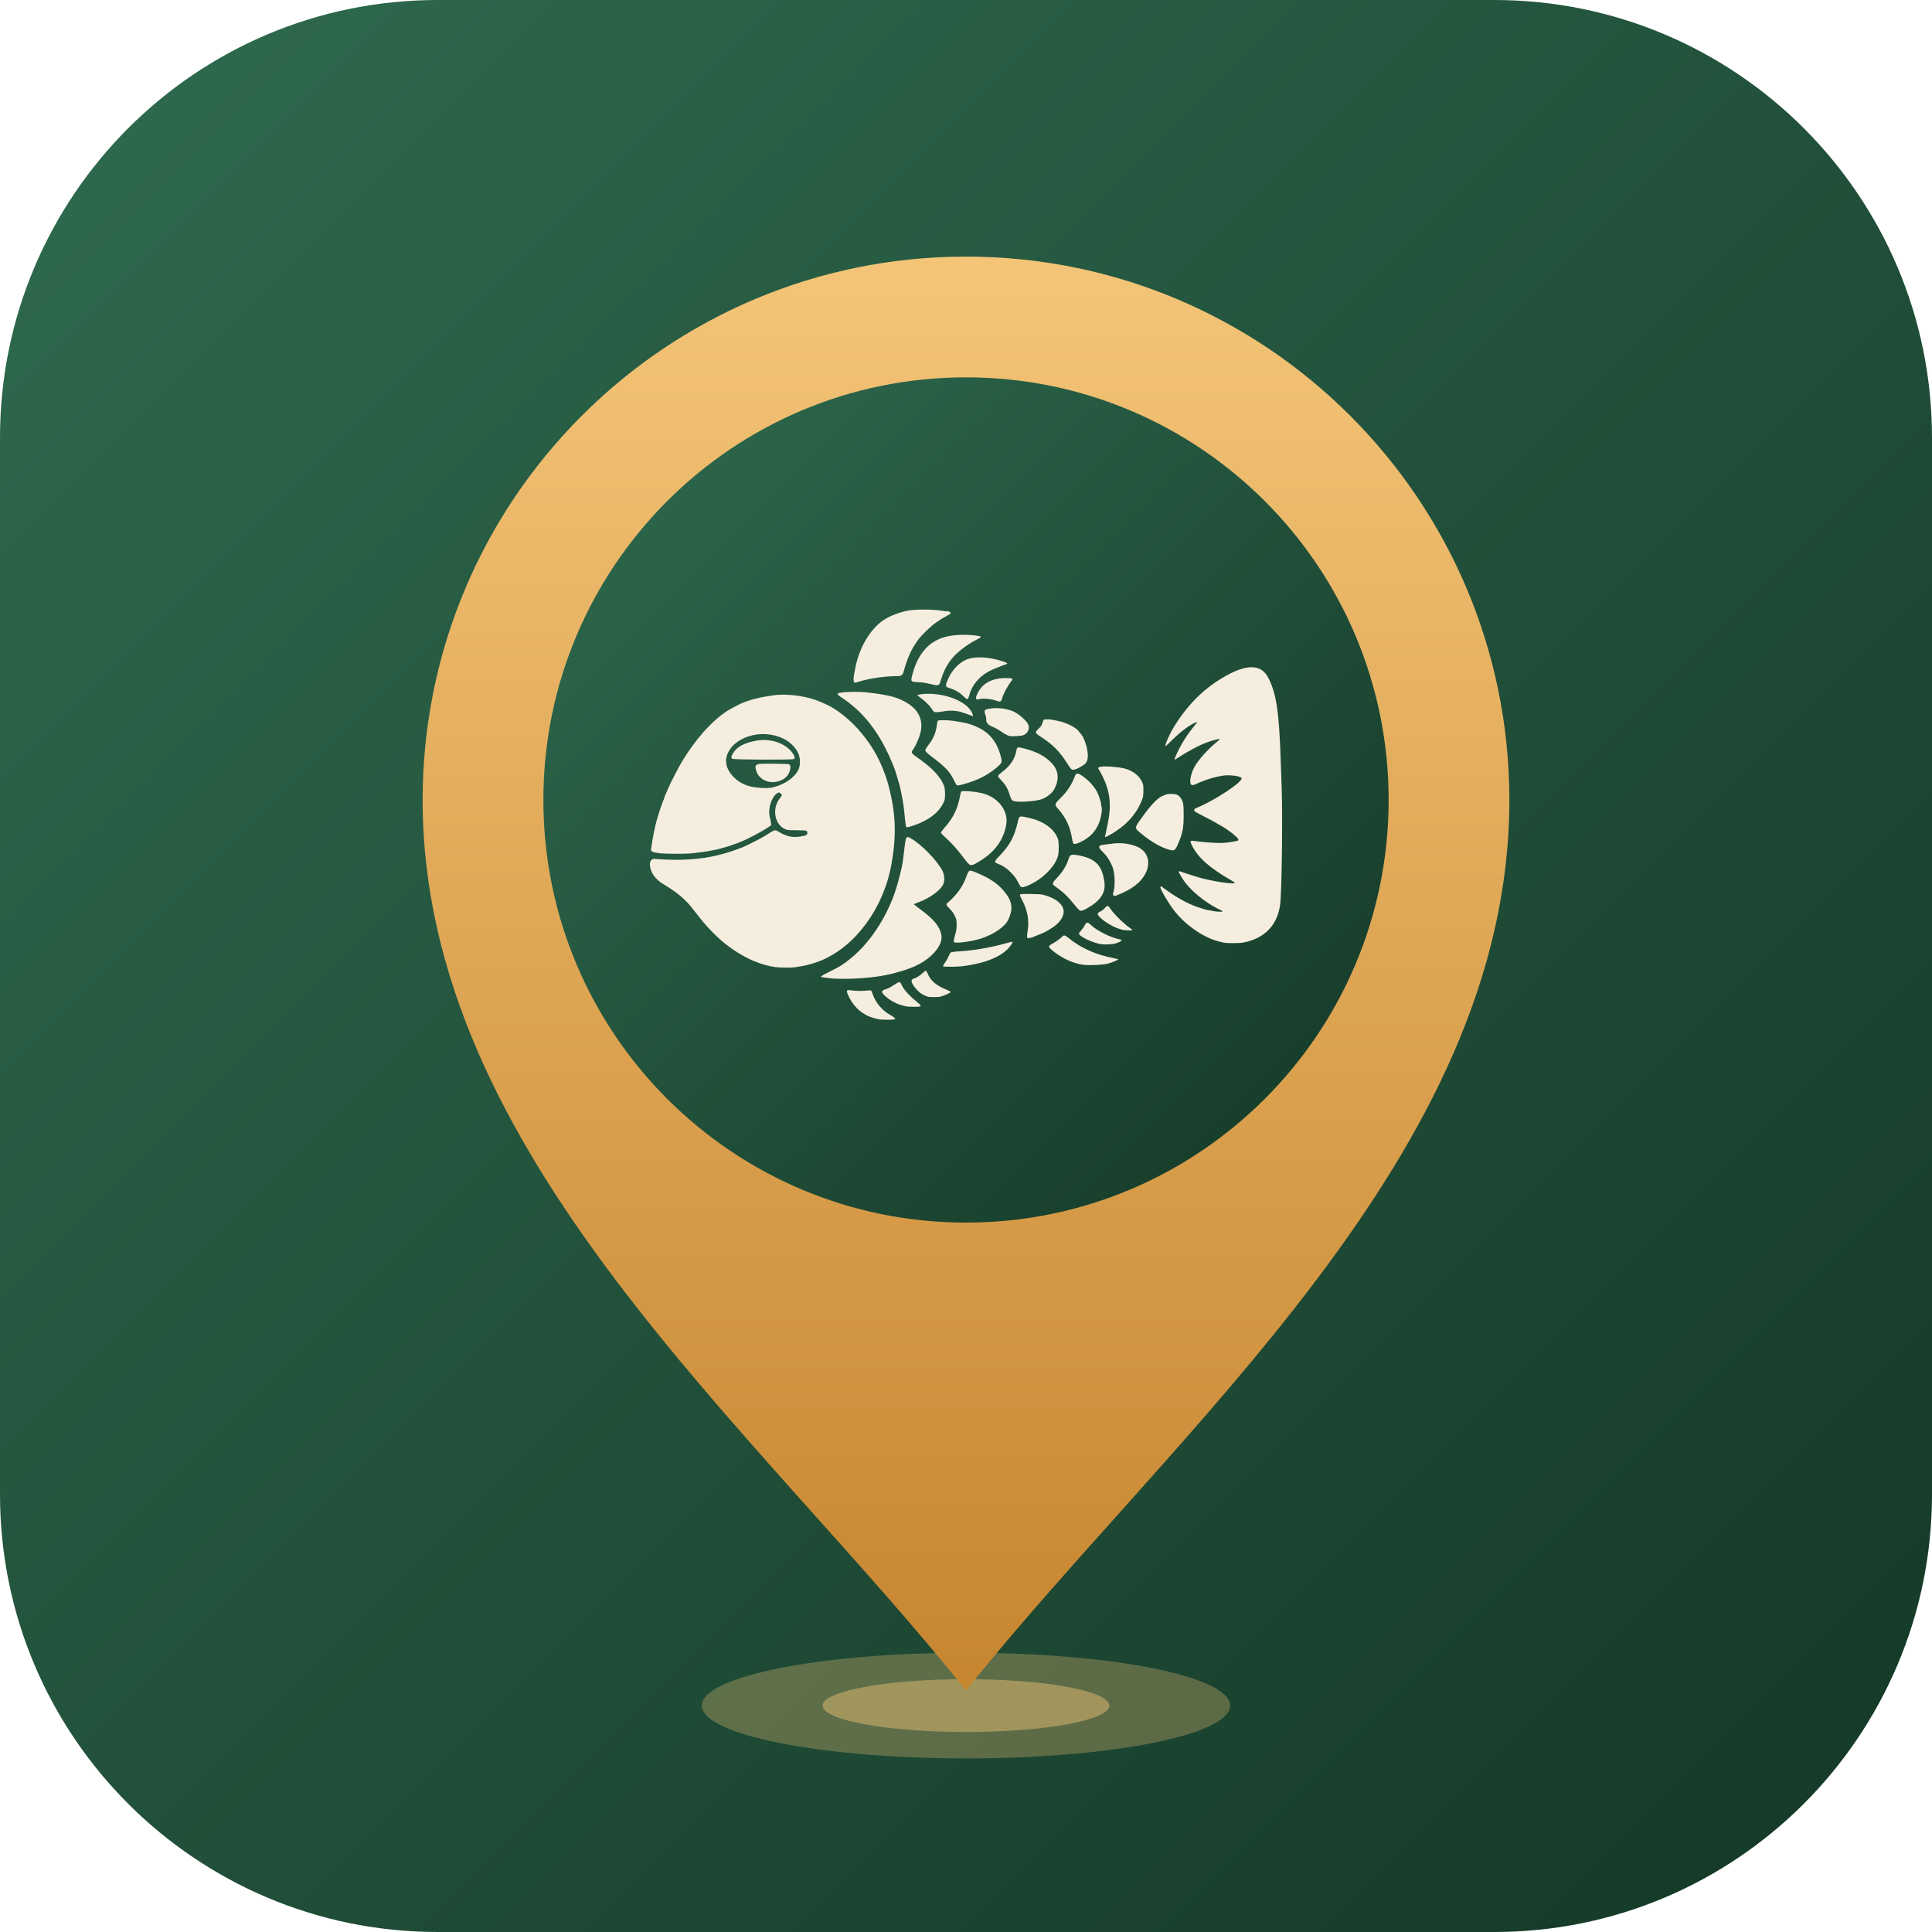
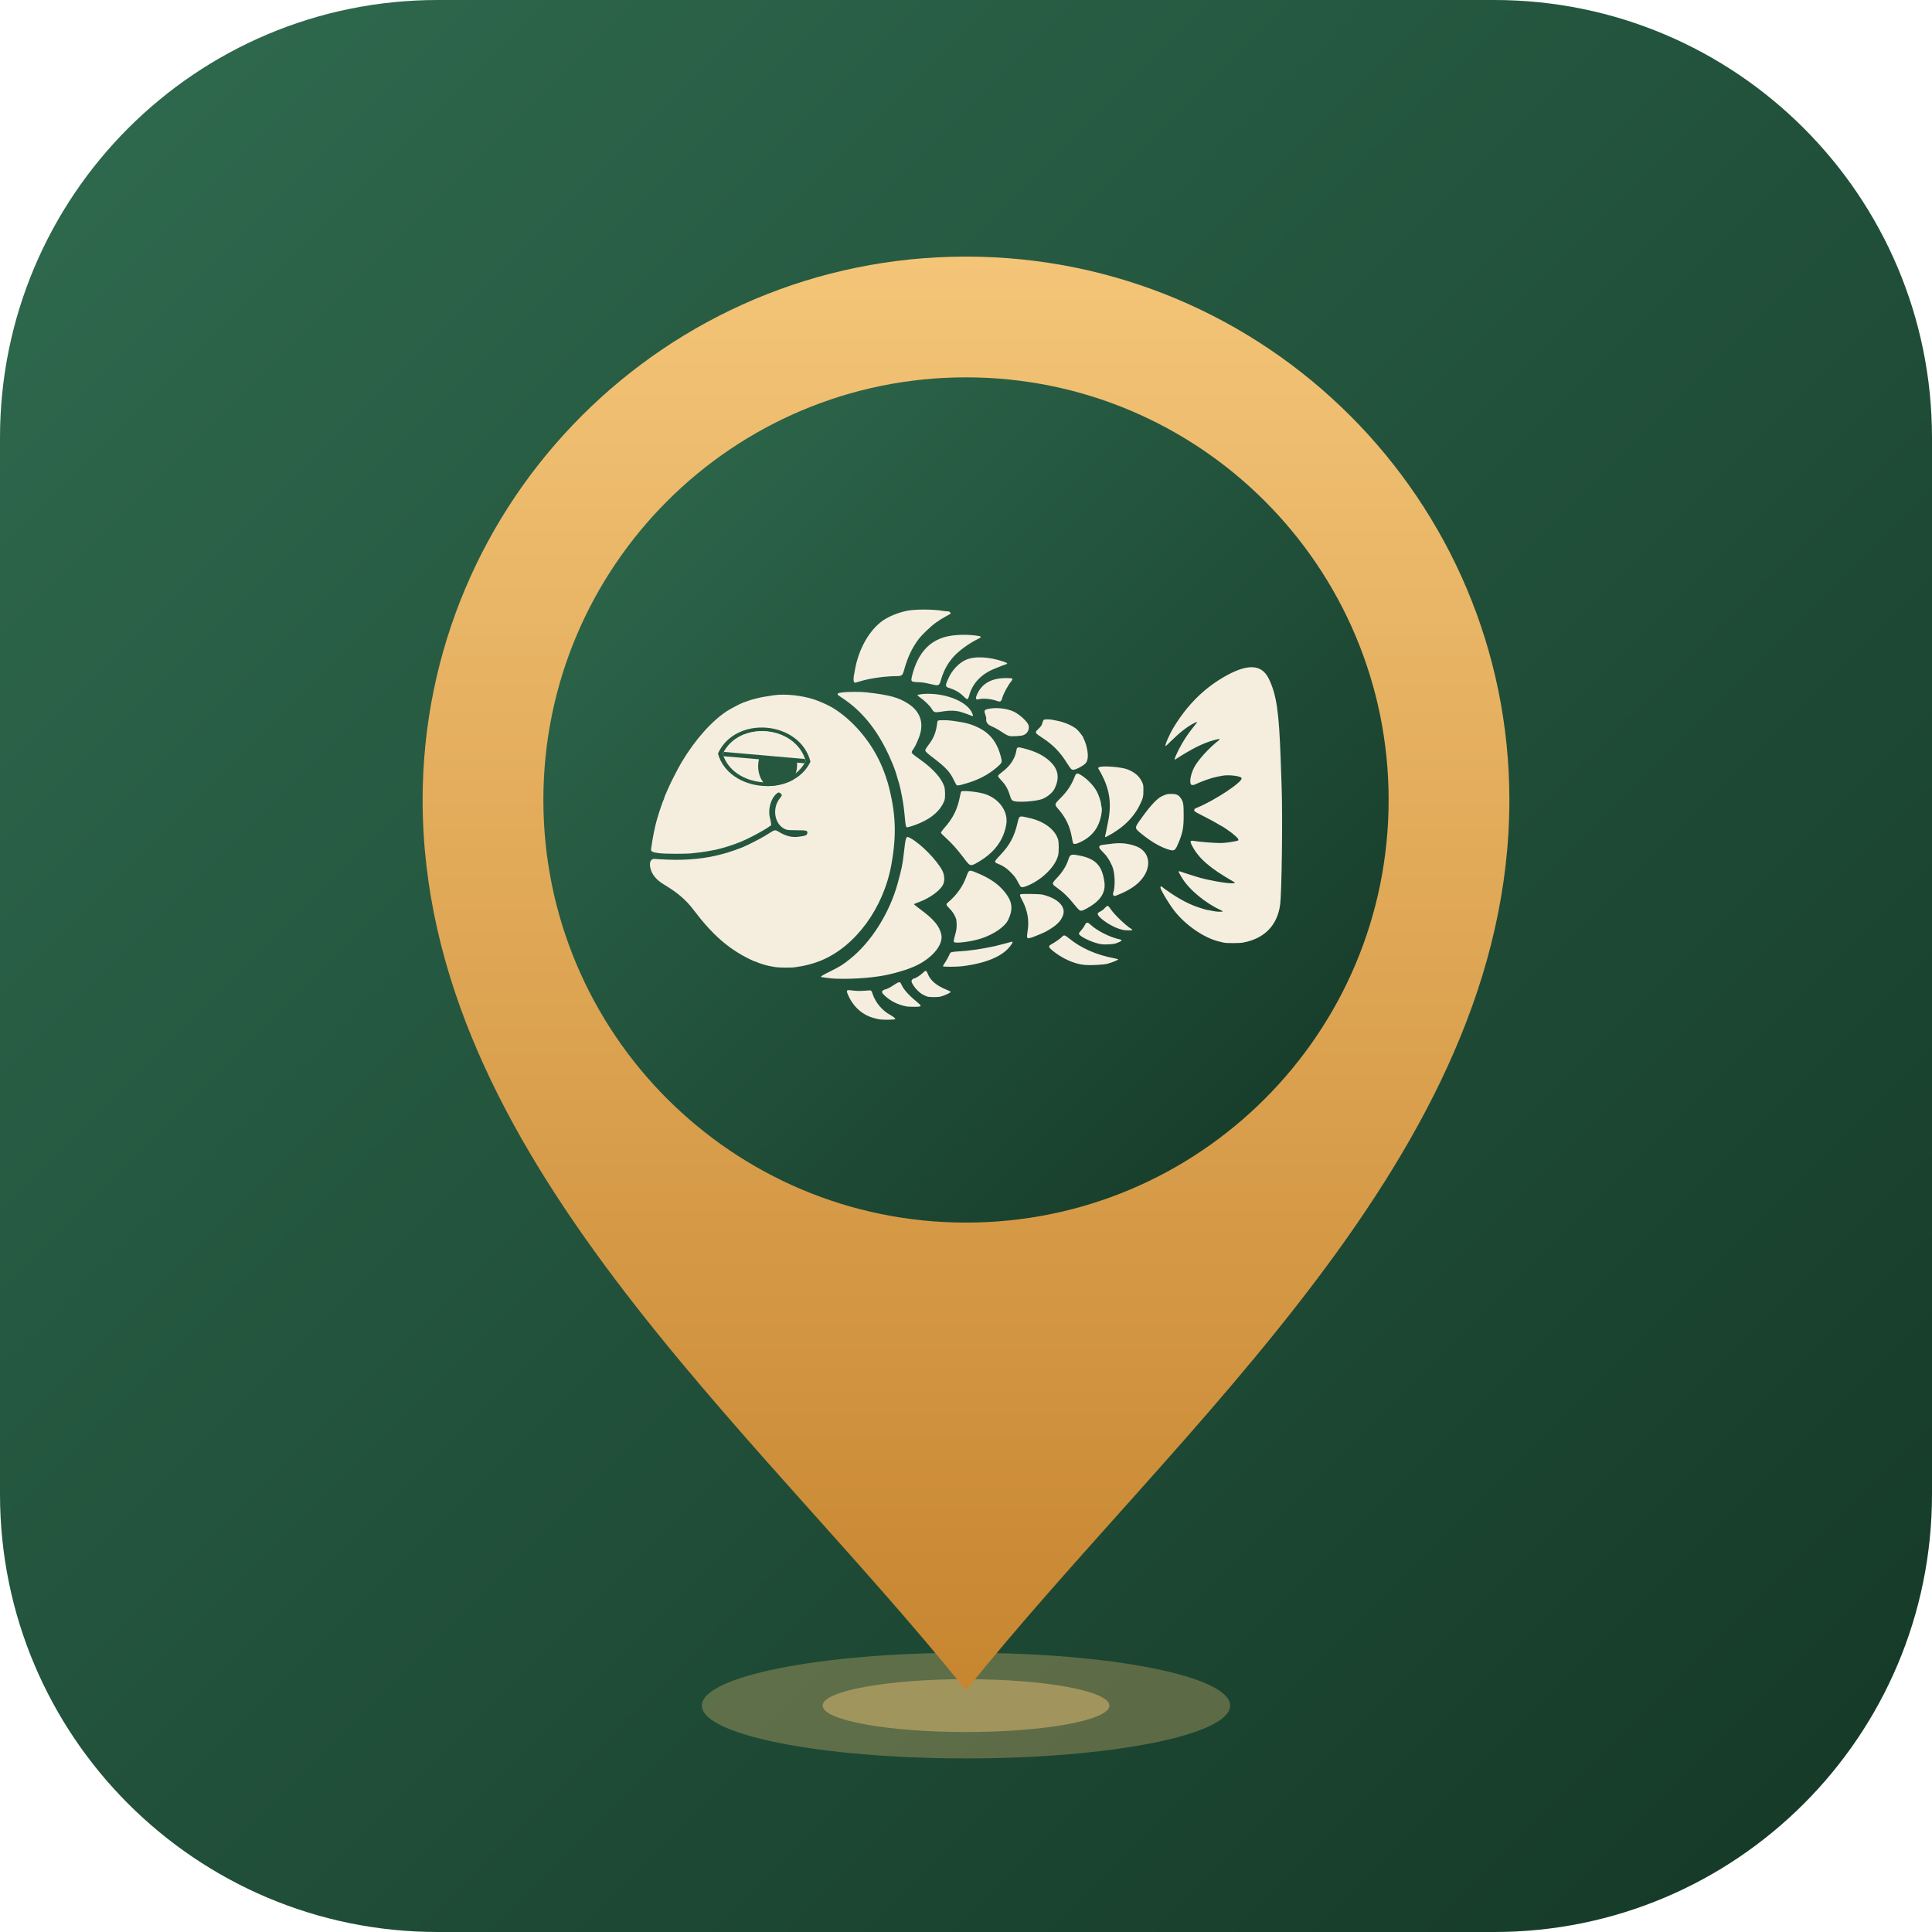
<svg xmlns="http://www.w3.org/2000/svg" viewBox="0 0 512 512" role="img" aria-label="VMS">
  <defs>
    <linearGradient id="sg" x1="0" y1="0" x2="1" y2="1">
      <stop offset="0" stop-color="#2F6B4F" />
      <stop offset="1" stop-color="#143726" />
    </linearGradient>
    <linearGradient id="sa" x1="0" y1="0" x2="0" y2="1">
      <stop offset="0" stop-color="#F4C578" />
      <stop offset="1" stop-color="#C7852F" />
    </linearGradient>
  </defs>
  <rect width="512" height="512" rx="116" fill="url(#sg)" />
  <ellipse cx="256" cy="452" rx="70" ry="14" fill="#F4C578" opacity=".3" />
  <ellipse cx="256" cy="452" rx="38" ry="7" fill="#F4C578" opacity=".45" />
  <path d="M256 448C200 378 112 306 112 212A144 144 0 0 1 400 212C400 306 312 378 256 448Z" fill="url(#sa)" />
  <circle cx="256" cy="212" r="112" fill="url(#sg)" />
-   <path fill="#F5EEDF" transform="translate(170.0 159.4) scale(0.2602)" d="M241.2 425.4C236.8 424.4 235.1 423.9 232.5 422.9C222.5 419.0 214.3 410.6 210.0 399.8C208.4 395.8 208.9 395.4 214.2 396.1C219.1 396.8 223.3 396.8 229.3 396.3C234.3 395.8 234.0 395.6 235.5 400.0C238.5 408.7 245.2 416.6 253.2 421.0C256.3 422.7 258.5 424.5 258.5 425.3C258.5 426.1 244.8 426.3 241.2 425.4ZM269.8 412.4C260.9 410.6 254.2 407.3 247.8 401.5C244.5 398.5 244.2 397.0 246.5 395.8C247.3 395.3 248.2 395.0 248.5 395.0C249.6 395.0 253.9 392.8 257.8 390.1C262.4 387.1 263.3 387.0 264.5 389.6C266.6 394.6 271.5 400.3 279.1 406.6C286.2 412.5 286.1 412.7 278.2 412.8C274.9 412.8 271.1 412.7 269.8 412.4ZM291.2 402.4C287.1 401.0 284.1 399.2 281.3 396.3C278.0 393.1 275.0 388.5 275.0 386.7C275.0 385.6 276.4 384.0 277.5 384.0C278.9 384.0 284.1 380.7 286.5 378.3C289.4 375.4 290.1 375.5 291.4 378.8C294.2 386.1 300.3 391.2 310.9 395.5C313.2 396.4 315.0 397.4 314.9 397.7C314.6 398.6 308.5 401.4 304.7 402.4C302.2 403.1 293.3 403.1 291.2 402.4ZM198.8 384.2C194.8 384.1 190.1 383.6 184.1 382.7C181.6 382.3 182.5 381.6 191.1 377.3C202.5 371.6 204.7 370.3 212.5 364.0C234.1 346.8 252.8 317.0 261.0 286.8C264.8 273.0 266.0 267.4 267.0 258.0C269.3 238.3 269.2 238.5 274.0 241.1C284.6 246.8 301.1 263.7 306.5 274.3C308.8 278.9 309.0 284.9 307.0 288.7C304.1 294.3 294.1 301.7 284.2 305.5C283.7 305.7 282.7 306.1 282.0 306.4C281.3 306.7 280.0 307.2 279.1 307.5C278.2 307.8 277.5 308.3 277.5 308.4C277.5 308.6 280.7 311.1 284.6 314.0C297.9 323.8 303.7 330.9 305.4 339.4C307.7 350.6 293.9 365.7 274.8 373.0C273.1 373.6 271.3 374.3 270.8 374.5C269.2 375.1 267.1 375.8 263.2 376.9C260.0 377.9 258.4 378.3 253.5 379.5C239.9 382.9 217.4 384.8 198.8 384.2ZM136.5 372.4C132.2 371.7 128.4 370.9 127.0 370.5C126.3 370.3 124.1 369.6 122.0 369.0C119.9 368.3 118.0 367.6 117.8 367.4C117.5 367.2 117.0 367.0 116.6 367.0C116.2 367.0 113.1 365.7 109.8 364.1C88.5 353.6 72.0 339.2 53.2 314.3C45.3 303.8 36.7 296.5 22.5 288.0C14.9 283.4 10.4 277.8 9.0 271.2C7.7 265.1 9.7 261.6 14.1 262.2C15.3 262.4 20.5 262.7 25.8 262.9C46.8 263.8 66.3 261.8 83.2 257.0C84.3 256.7 85.9 256.3 86.8 256.0C89.6 255.2 99.2 251.9 101.5 250.9C102.7 250.4 104.2 249.7 104.8 249.5C108.2 248.1 121.2 241.5 124.6 239.4C126.9 238.0 130.2 236.0 131.9 234.9C135.4 232.7 136.6 232.6 139.0 234.1C147.3 239.2 153.2 240.6 160.9 239.5C167.3 238.6 168.7 238.0 168.9 236.0C169.2 233.3 168.4 233.0 158.2 233.0C152.1 233.0 148.6 232.8 147.4 232.3C135.6 228.2 132.3 210.8 141.2 200.1C143.3 197.5 143.4 197.0 141.8 195.6C140.3 194.2 139.4 194.2 137.5 195.8C131.7 200.7 128.6 211.9 130.8 220.2C131.3 221.9 131.7 224.3 131.9 225.6L132.1 227.9L129.0 230.0C123.0 234.1 109.1 241.5 101.5 244.6C96.0 246.9 86.2 250.2 80.9 251.5C76.4 252.7 75.1 253.0 72.5 253.4C71.0 253.7 68.6 254.2 67.2 254.4C64.3 255.0 58.4 255.7 51.0 256.5C43.8 257.2 23.3 257.1 17.5 256.3C10.8 255.4 9.4 254.6 9.8 251.9C10.2 248.4 11.9 238.7 12.5 235.8C13.8 229.6 15.0 224.4 15.5 223.0C15.7 222.3 16.2 220.7 16.5 219.5C18.1 214.0 22.1 202.2 22.7 201.7C22.9 201.5 23.0 201.0 23.0 200.7C23.0 200.3 23.5 199.0 24.0 197.7C25.4 194.5 26.7 191.6 27.8 189.0C29.7 184.5 37.9 168.6 41.0 163.5C54.8 140.5 71.4 121.9 87.2 111.5C91.0 109.1 101.7 103.5 103.8 102.9C104.3 102.7 106.1 102.1 107.8 101.5C109.4 100.9 111.4 100.2 112.2 100.0C113.1 99.8 115.0 99.3 116.5 98.9C121.4 97.6 125.3 96.9 134.8 95.5C146.6 93.8 164.3 95.8 176.8 100.1C181.3 101.7 189.0 105.0 191.6 106.6C193.0 107.4 194.2 108.0 194.3 108.0C194.4 108.0 196.3 109.2 198.4 110.6C218.6 124.2 236.2 146.3 245.7 170.0C247.6 174.6 250.2 182.2 251.0 185.2C259.1 215.2 260.0 237.3 254.5 268.0C246.6 311.9 218.4 350.6 183.8 365.3C182.7 365.7 181.3 366.3 180.8 366.5C176.6 368.2 168.2 370.6 162.8 371.5C160.8 371.8 158.0 372.3 156.5 372.5C153.2 373.1 140.2 373.0 136.5 372.4ZM307.0 371.5C307.0 371.2 308.1 369.3 309.4 367.4C310.7 365.4 312.3 362.6 312.9 361.2C313.5 359.9 314.2 358.4 314.4 358.0C315.0 357.1 317.2 356.7 324.2 356.3C329.5 356.0 332.9 355.6 341.8 354.4C345.5 353.9 356.0 351.9 360.0 351.0C364.6 349.9 366.0 349.5 369.8 348.5C375.7 346.9 377.2 346.5 377.6 346.5C378.5 346.5 377.8 347.9 375.7 350.8C367.8 361.4 350.9 368.5 326.5 371.5C320.8 372.2 307.0 372.2 307.0 371.5ZM451.8 370.2C441.0 369.3 428.6 363.8 418.3 355.3C414.3 351.9 414.2 351.0 417.5 349.1C421.5 346.9 426.2 343.6 428.0 341.8C430.3 339.4 431.0 339.5 435.2 342.9C447.8 353.2 463.2 360.0 482.1 363.5C484.0 363.9 485.5 364.3 485.5 364.5C485.5 365.2 478.7 367.9 474.4 369.0C470.0 370.0 457.9 370.7 451.8 370.2ZM469.5 349.2C461.3 348.5 445.5 341.2 445.5 338.2C445.5 337.8 446.5 336.4 447.7 335.1C448.9 333.8 450.6 331.5 451.3 330.0C453.2 326.3 454.2 326.2 457.6 329.4C464.2 335.5 477.5 342.2 487.4 344.2C490.4 344.9 489.0 346.1 483.0 348.3C481.1 349.0 473.3 349.5 469.5 349.2ZM593.2 347.5C592.4 347.3 590.5 346.9 589.0 346.5C573.7 343.1 554.7 330.2 543.0 315.4C537.6 308.7 528.5 293.4 528.5 291.3C528.5 290.4 529.5 289.7 529.9 290.3C530.5 291.0 534.0 293.7 539.0 297.0C549.2 303.9 559.2 309.0 567.8 311.7C574.0 313.7 574.5 313.9 578.2 314.5C580.2 314.8 582.8 315.3 584.1 315.6C587.1 316.1 592.0 316.1 592.0 315.6C592.0 315.4 591.1 314.9 590.1 314.4C574.1 307.1 557.5 293.3 550.2 281.0C546.1 274.1 546.1 274.0 550.3 275.5C553.7 276.7 555.9 277.4 561.0 279.0C563.1 279.6 565.6 280.4 566.8 280.8C576.3 283.7 594.3 287.0 601.2 287.0C605.1 287.0 605.2 286.7 602.3 285.0C579.0 271.6 567.5 261.7 560.8 248.8C558.2 243.9 558.6 243.1 563.6 244.0C568.3 244.8 583.1 246.0 588.7 246.0C594.2 246.0 599.0 245.4 606.6 243.8C609.3 243.2 608.1 241.3 601.8 236.2C599.3 234.2 591.7 229.0 591.3 229.0C591.2 229.0 589.7 228.1 587.9 227.1C583.5 224.4 577.4 221.1 569.6 217.2C563.6 214.1 563.0 213.7 563.0 212.5C563.0 211.3 563.4 211.0 565.9 210.0C583.4 202.9 612.7 183.6 611.2 179.9C610.4 177.7 598.0 176.2 591.4 177.5C589.9 177.8 587.6 178.3 586.2 178.5C579.9 179.8 571.1 182.9 563.2 186.6C562.6 186.9 561.5 187.0 560.7 186.9C557.6 186.6 558.7 177.1 562.9 169.0C566.7 161.6 578.0 149.2 587.7 141.6C589.7 140.1 589.0 139.7 585.9 140.5C574.9 143.1 565.1 147.6 549.8 157.0C547.8 158.2 545.7 159.6 544.9 160.1C542.6 161.7 542.5 161.2 544.0 157.6C549.4 145.5 555.3 136.1 564.1 125.4C566.6 122.4 566.4 122.2 563.0 123.8C556.2 127.2 548.6 133.1 539.8 141.7C536.6 145.0 533.8 147.5 533.7 147.3C532.8 146.5 537.8 135.1 542.0 128.2C555.4 106.2 571.6 89.7 591.8 77.7C616.6 63.0 631.6 63.3 639.0 78.9C646.8 95.0 649.3 112.4 651.0 160.5C651.2 167.8 651.7 180.7 652.0 189.2C653.1 220.1 652.1 297.9 650.4 309.2C647.4 330.1 634.3 343.4 612.7 347.4C609.4 348.1 595.6 348.1 593.2 347.5ZM318.2 346.7C317.9 345.9 318.1 344.4 318.9 341.5C320.7 335.1 321.0 333.5 321.0 329.2C321.0 326.7 320.7 323.9 320.4 323.1C318.6 318.5 316.9 316.0 313.9 312.9C310.0 309.0 309.8 308.4 312.4 306.3C320.5 299.5 327.1 290.5 330.5 281.2C333.6 272.9 333.4 273.0 340.9 276.1C354.0 281.3 363.3 287.6 369.8 295.7C377.7 305.5 378.7 312.8 373.7 323.8C370.5 331.0 359.4 338.8 345.8 343.3C335.8 346.5 318.9 348.7 318.2 346.7ZM392.7 341.8C392.6 341.2 392.8 338.6 393.2 336.1C395.1 325.3 393.3 314.8 387.8 304.3C385.4 299.9 385.1 298.8 386.1 298.2C387.1 297.6 405.3 297.9 408.2 298.5C423.6 302.2 432.2 310.4 429.5 319.1C427.4 325.5 422.8 330.1 412.2 336.0C410.3 337.1 403.0 340.2 398.7 341.8C394.3 343.3 393.1 343.4 392.7 341.8ZM489.8 334.4C488.9 334.2 487.5 333.7 486.5 333.4C478.9 331.1 467.3 323.5 465.0 319.3C464.2 317.7 464.7 317.0 467.9 315.4C469.1 314.8 471.0 313.3 472.0 312.1C474.5 309.2 475.3 309.4 477.7 313.1C481.2 318.5 493.0 329.9 498.9 333.5C499.5 333.9 500.0 334.4 500.0 334.6C500.0 335.2 491.6 335.0 489.8 334.4ZM445.4 313.9C444.7 313.3 442.3 310.5 440.1 307.8C437.9 305.0 434.4 301.1 432.2 299.0C428.6 295.6 426.9 294.2 420.9 289.8C418.0 287.7 418.3 286.6 422.9 281.8C428.8 275.6 432.5 269.7 434.8 262.8C436.4 257.7 437.5 257.2 444.7 258.5C462.4 261.7 469.2 268.7 471.5 285.9C472.9 296.8 467.3 305.1 453.3 312.8C448.6 315.3 447.3 315.5 445.4 313.9ZM480.5 299.0C480.2 298.4 480.1 297.5 480.3 297.1C482.8 291.0 482.3 275.9 479.4 269.5C476.5 262.9 473.6 258.7 468.8 254.0C464.9 250.2 465.3 248.4 470.2 247.8C471.6 247.7 474.4 247.3 476.5 247.0C487.2 245.5 493.6 246.0 502.4 248.8C518.6 254.0 520.8 271.6 507.1 285.5C502.0 290.6 495.0 294.9 485.5 298.7C481.7 300.3 481.2 300.3 480.5 299.0ZM386.0 290.3C385.7 289.9 384.6 288.0 383.6 286.1C381.3 281.6 380.4 280.4 376.5 276.3C372.1 271.7 368.5 269.3 362.1 266.7C359.0 265.5 359.3 264.6 365.2 258.5C374.9 248.4 379.8 239.4 383.0 225.5C384.8 217.8 384.3 218.0 395.5 220.6C410.2 224.0 421.2 232.3 424.3 242.4C425.2 245.5 425.2 255.1 424.3 258.8C421.1 270.9 406.4 284.8 391.0 290.3C388.3 291.2 386.8 291.2 386.0 290.3ZM333.0 267.1C332.2 266.4 329.6 263.2 327.3 260.0C321.3 252.1 315.6 245.7 309.9 240.7C307.2 238.3 305.0 236.0 305.0 235.5C305.0 235.0 306.4 233.1 308.0 231.2C317.5 220.6 322.0 211.3 324.5 197.8C324.9 195.8 325.4 194.0 325.6 193.6C326.7 192.3 340.9 193.6 348.5 195.7C363.9 200.1 373.9 213.8 371.5 227.2C368.8 242.8 359.9 255.1 344.6 264.4C337.2 269.0 335.5 269.4 333.0 267.1ZM538.8 253.2C530.4 251.2 519.5 245.1 509.2 236.6C501.9 230.6 501.9 230.8 508.9 221.1C518.1 208.1 525.2 200.5 530.1 198.3C535.0 196.1 535.5 196.0 539.8 196.0C545.1 196.0 547.3 197.1 549.7 201.0C551.9 204.6 552.2 206.6 552.2 217.8C552.2 229.8 551.4 234.8 547.5 244.5C544.0 253.2 543.1 254.1 538.8 253.2ZM439.5 245.9C439.3 245.3 438.8 243.2 438.5 241.2C436.4 229.0 432.4 220.6 424.7 211.6C420.4 206.7 420.4 206.6 426.6 200.4C433.9 193.1 438.0 186.9 441.5 177.7C442.5 175.1 444.0 174.6 446.7 176.2C453.4 180.1 460.5 187.3 463.8 193.6C465.7 197.2 468.0 204.0 468.0 205.9C468.0 206.5 468.3 208.1 468.6 209.3C469.0 211.1 469.0 212.6 468.5 215.9C466.2 230.9 458.3 240.7 443.9 246.4C441.6 247.3 440.0 247.1 439.5 245.9ZM472.2 238.9C472.4 238.3 472.8 236.5 473.1 235.0C473.8 231.2 474.3 228.7 475.0 225.5C479.3 204.9 476.8 190.0 466.2 171.7L465.0 169.6L466.1 168.8C468.4 167.1 487.1 168.4 493.8 170.6C501.2 173.1 506.8 177.5 509.5 183.2C511.2 186.6 511.2 187.0 511.2 192.5C511.2 198.8 510.8 200.4 507.6 207.0C502.9 217.0 494.4 226.5 484.4 233.1C481.2 235.3 478.5 237.0 478.3 237.0C478.2 237.0 476.9 237.7 475.5 238.5C472.4 240.3 471.8 240.4 472.2 238.9ZM269.6 229.4C269.3 229.0 268.8 226.1 268.5 223.0C267.4 210.9 266.8 206.4 265.4 199.0C264.6 194.3 263.2 188.5 262.5 185.8C262.2 184.9 261.5 182.6 260.9 180.5C259.1 174.1 257.8 170.2 255.6 165.0C253.1 159.0 251.4 155.2 248.7 149.9C237.4 127.6 223.0 110.6 205.1 98.7C202.3 96.9 200.0 95.2 199.9 94.9C199.7 93.4 200.0 93.3 204.0 92.7C209.2 91.9 222.6 91.8 228.7 92.5C253.0 95.2 262.1 97.8 272.3 104.5C285.2 113.2 288.4 126.0 281.5 141.2C280.9 142.6 280.0 144.7 279.5 145.8C279.0 146.9 277.8 149.0 276.8 150.5C274.2 154.4 273.7 153.7 284.8 161.7C297.4 170.8 305.4 179.9 308.3 188.2C309.4 191.3 309.5 199.9 308.6 202.5C304.2 214.1 293.3 222.8 276.1 228.5C270.8 230.2 270.3 230.3 269.6 229.4ZM379.3 203.3C377.1 202.7 376.5 201.7 375.0 196.8C373.3 191.2 371.0 187.1 367.5 183.3C362.9 178.2 362.8 178.2 363.5 177.1C363.7 176.6 365.6 174.9 367.5 173.5C375.6 167.5 380.6 159.8 381.9 151.5C382.4 148.2 383.1 148.0 389.0 149.5C402.1 152.8 411.2 157.5 417.8 164.6C424.7 172.0 425.7 180.3 420.8 190.5C418.9 194.6 413.1 199.4 407.8 201.3C401.3 203.6 384.1 204.8 379.3 203.3ZM134.0 189.3C146.0 186.3 156.1 179.2 159.9 171.2C162.1 166.3 161.9 159.1 159.4 154.0C149.4 133.9 116.8 128.6 96.6 143.8C91.5 147.6 87.9 152.9 86.5 158.6C83.9 169.7 93.8 182.9 108.1 187.6C115.5 189.9 127.9 190.8 134.0 189.3ZM321.1 187.2C320.8 187.0 319.4 184.6 318.1 181.8C314.1 173.5 310.0 169.0 297.1 159.2C292.4 155.7 289.6 153.2 289.3 152.4C288.8 151.0 288.7 151.0 294.0 143.8C297.8 138.5 300.1 132.4 301.0 124.9C301.1 123.3 301.5 121.8 301.9 121.4C302.6 120.7 311.3 120.7 316.8 121.5C330.8 123.5 335.0 124.6 343.2 128.5C355.7 134.6 362.9 144.4 366.5 160.1C367.3 163.8 367.0 164.6 362.0 168.9C353.1 176.5 342.8 181.9 330.0 185.5C328.8 185.8 327.2 186.3 326.5 186.5C324.6 187.1 321.8 187.5 321.1 187.2ZM127.8 183.1C121.7 181.0 118.0 177.1 116.5 171.1C115.5 167.5 116.3 166.2 119.7 165.5C122.3 165.0 148.2 165.2 150.0 165.8C152.1 166.4 152.2 169.4 150.4 174.2C147.7 181.6 136.3 186.0 127.8 183.1ZM437.7 170.7C437.1 170.2 435.2 167.5 433.5 164.8C426.5 153.5 419.1 145.9 408.2 138.8C400.3 133.6 400.3 133.6 404.4 129.6C406.8 127.4 407.6 126.2 408.2 124.1C408.6 122.6 409.2 121.1 409.6 120.7C410.2 119.9 414.8 119.8 418.6 120.5C420.1 120.8 422.5 121.3 424.0 121.6C431.0 123.0 439.5 126.7 443.5 130.3C445.7 132.3 450.0 137.9 450.0 138.7C450.0 138.9 450.4 140.0 451.0 141.1C453.4 146.3 455.0 154.5 454.5 158.9C453.9 164.1 452.6 165.6 445.1 169.6C441.4 171.5 439.0 171.9 437.7 170.7ZM92.6 160.2C91.2 159.2 91.2 158.3 92.6 155.7C96.5 148.3 103.8 144.2 117.2 141.7C131.2 139.2 146.5 144.3 153.5 153.9C156.2 157.5 156.7 159.6 155.0 160.5C153.3 161.4 94.0 161.2 92.6 160.2ZM374.8 137.0C372.9 136.6 370.8 135.4 366.2 132.4C362.2 129.8 359.8 128.5 355.9 126.8C352.6 125.4 350.7 122.6 351.1 119.8C351.3 118.9 350.9 117.0 350.2 115.1C348.7 111.1 349.1 110.3 353.2 109.4C361.1 107.7 371.9 108.8 379.0 112.1C385.1 114.9 393.4 122.6 394.3 126.3C395.4 130.3 392.9 134.8 388.8 136.2C386.5 137.0 377.0 137.6 374.8 137.0ZM335.2 116.0C333.4 115.2 328.5 113.5 325.2 112.5C320.5 111.1 314.6 110.8 308.9 111.7C297.8 113.4 298.3 113.5 295.4 109.0C293.5 106.0 288.3 100.9 283.8 97.8C282.3 96.7 281.0 95.6 281.0 95.5C281.0 94.8 286.5 94.0 291.7 94.0C312.4 94.0 332.2 102.7 336.9 113.9C338.1 116.9 337.9 117.2 335.2 116.0ZM361.8 101.2C356.4 99.2 347.9 98.4 343.8 99.5C340.1 100.6 339.7 98.6 342.6 92.9C347.7 83.0 357.3 78.0 371.2 78.0C378.4 78.0 378.9 78.4 376.5 81.4C373.0 85.8 368.8 93.7 367.5 98.0C366.4 102.1 365.6 102.6 361.8 101.2ZM327.9 96.5C323.6 92.3 319.1 89.8 312.3 87.7C309.4 86.8 309.4 85.0 312.7 78.0C316.5 69.8 322.9 63.0 330.0 59.6C338.8 55.5 353.4 56.1 368.7 61.2C372.3 62.4 373.3 63.3 371.7 63.8C369.9 64.4 365.2 66.1 363.8 66.8C362.9 67.1 361.2 67.8 360.0 68.3C346.2 73.7 337.0 83.4 333.7 96.0C333.0 98.5 332.4 99.5 331.4 99.5C331.2 99.5 329.6 98.1 327.9 96.5ZM298.5 85.0C297.5 84.8 295.5 84.3 294.0 84.0C287.8 82.6 286.6 82.4 282.0 82.2C274.0 81.8 274.0 81.8 276.0 74.1C281.6 53.0 292.9 40.3 310.0 35.9C319.5 33.5 333.7 33.3 344.4 35.3C345.8 35.6 345.8 36.6 344.4 37.3C334.6 41.9 323.4 49.9 317.7 56.4C311.3 63.7 307.6 70.7 304.5 81.5C303.4 85.1 302.3 85.8 298.5 85.0ZM216.9 82.4C215.9 81.9 215.7 79.1 216.4 75.1C216.7 73.8 217.2 71.2 217.5 69.2C221.2 48.1 232.4 28.6 246.3 19.1C252.3 15.1 261.1 11.5 269.8 9.6C277.5 7.8 296.8 7.8 306.5 9.5C308.1 9.8 310.2 10.0 311.3 10.0C312.7 10.0 313.6 10.3 314.3 11.0C315.4 12.2 315.2 12.4 311.2 14.5C305.4 17.7 304.5 18.3 299.9 21.5C294.8 25.1 286.0 33.5 282.3 38.3C275.4 47.5 271.0 56.8 267.2 70.7C266.0 75.1 264.9 76.0 260.4 76.0C249.6 76.0 234.9 77.9 225.5 80.5C223.4 81.1 221.0 81.7 220.2 82.0C219.3 82.2 218.4 82.5 218.2 82.6C217.9 82.8 217.3 82.7 216.9 82.4Z" />
+   <g transform="translate(170.0 159.4) scale(0.2602)">
+     <path fill="#F5EEDF" d="M241.2 425.4C236.8 424.4 235.1 423.9 232.5 422.9C222.5 419.0 214.3 410.6 210.0 399.8C208.4 395.8 208.9 395.4 214.2 396.1C219.1 396.8 223.3 396.8 229.3 396.3C234.3 395.8 234.0 395.6 235.5 400.0C238.5 408.7 245.2 416.6 253.2 421.0C256.3 422.7 258.5 424.5 258.5 425.3C258.5 426.1 244.8 426.3 241.2 425.4ZM269.8 412.4C260.9 410.6 254.2 407.3 247.8 401.5C244.5 398.5 244.2 397.0 246.5 395.8C247.3 395.3 248.2 395.0 248.5 395.0C249.6 395.0 253.9 392.8 257.8 390.1C262.4 387.1 263.3 387.0 264.5 389.6C266.6 394.6 271.5 400.3 279.1 406.6C286.2 412.5 286.1 412.7 278.2 412.8C274.9 412.8 271.1 412.7 269.8 412.4ZM291.2 402.4C287.1 401.0 284.1 399.2 281.3 396.3C278.0 393.1 275.0 388.5 275.0 386.7C275.0 385.6 276.4 384.0 277.5 384.0C278.9 384.0 284.1 380.7 286.5 378.3C289.4 375.4 290.1 375.5 291.4 378.8C294.2 386.1 300.3 391.2 310.9 395.5C313.2 396.4 315.0 397.4 314.9 397.7C314.6 398.6 308.5 401.4 304.7 402.4C302.2 403.1 293.3 403.1 291.2 402.4ZM198.8 384.2C194.8 384.1 190.1 383.6 184.1 382.7C181.6 382.3 182.5 381.6 191.1 377.3C202.5 371.6 204.7 370.3 212.5 364.0C234.1 346.8 252.8 317.0 261.0 286.8C264.8 273.0 266.0 267.4 267.0 258.0C269.3 238.3 269.2 238.5 274.0 241.1C284.6 246.8 301.1 263.7 306.5 274.3C308.8 278.9 309.0 284.9 307.0 288.7C304.1 294.3 294.1 301.7 284.2 305.5C283.7 305.7 282.7 306.1 282.0 306.4C281.3 306.7 280.0 307.2 279.1 307.5C278.2 307.8 277.5 308.3 277.5 308.4C277.5 308.6 280.7 311.1 284.6 314.0C297.9 323.8 303.7 330.9 305.4 339.4C307.7 350.6 293.9 365.7 274.8 373.0C273.1 373.6 271.3 374.3 270.8 374.5C269.2 375.1 267.1 375.8 263.2 376.9C260.0 377.9 258.4 378.3 253.5 379.5C239.9 382.9 217.4 384.8 198.8 384.2ZM136.5 372.4C132.2 371.7 128.4 370.9 127.0 370.5C126.3 370.3 124.1 369.6 122.0 369.0C119.9 368.3 118.0 367.6 117.8 367.4C117.5 367.2 117.0 367.0 116.6 367.0C116.2 367.0 113.1 365.7 109.8 364.1C88.5 353.6 72.0 339.2 53.2 314.3C45.3 303.8 36.7 296.5 22.5 288.0C14.9 283.4 10.4 277.8 9.0 271.2C7.7 265.1 9.7 261.6 14.1 262.2C15.3 262.4 20.5 262.7 25.8 262.9C46.8 263.8 66.3 261.8 83.2 257.0C84.3 256.7 85.9 256.3 86.8 256.0C89.6 255.2 99.2 251.9 101.5 250.9C102.7 250.4 104.2 249.7 104.8 249.5C108.2 248.1 121.2 241.5 124.6 239.4C126.9 238.0 130.2 236.0 131.9 234.9C135.4 232.7 136.6 232.6 139.0 234.1C147.3 239.2 153.2 240.6 160.9 239.5C167.3 238.6 168.7 238.0 168.9 236.0C169.2 233.3 168.4 233.0 158.2 233.0C152.1 233.0 148.6 232.8 147.4 232.3C135.6 228.2 132.3 210.8 141.2 200.1C143.3 197.5 143.4 197.0 141.8 195.6C140.3 194.2 139.4 194.2 137.5 195.8C131.7 200.7 128.6 211.9 130.8 220.2C131.3 221.9 131.7 224.3 131.9 225.6L132.1 227.9L129.0 230.0C123.0 234.1 109.1 241.5 101.5 244.6C96.0 246.9 86.2 250.2 80.9 251.5C76.4 252.7 75.1 253.0 72.5 253.4C71.0 253.7 68.6 254.2 67.2 254.4C64.3 255.0 58.4 255.7 51.0 256.5C43.8 257.2 23.3 257.1 17.5 256.3C10.8 255.4 9.4 254.6 9.8 251.9C10.2 248.4 11.9 238.7 12.5 235.8C13.8 229.6 15.0 224.4 15.5 223.0C15.7 222.3 16.2 220.7 16.5 219.5C18.1 214.0 22.1 202.2 22.7 201.7C22.9 201.5 23.0 201.0 23.0 200.7C23.0 200.3 23.5 199.0 24.0 197.7C25.4 194.5 26.7 191.6 27.8 189.0C29.7 184.5 37.9 168.6 41.0 163.5C54.8 140.5 71.4 121.9 87.2 111.5C91.0 109.1 101.7 103.5 103.8 102.9C104.3 102.7 106.1 102.1 107.8 101.5C109.4 100.9 111.4 100.2 112.2 100.0C113.1 99.8 115.0 99.3 116.5 98.9C121.4 97.6 125.3 96.9 134.8 95.5C146.6 93.8 164.3 95.8 176.8 100.1C181.3 101.7 189.0 105.0 191.6 106.6C193.0 107.4 194.2 108.0 194.3 108.0C194.4 108.0 196.3 109.2 198.4 110.6C218.6 124.2 236.2 146.3 245.7 170.0C247.6 174.6 250.2 182.2 251.0 185.2C259.1 215.2 260.0 237.3 254.5 268.0C246.6 311.9 218.4 350.6 183.8 365.3C182.7 365.7 181.3 366.3 180.8 366.5C176.6 368.2 168.2 370.6 162.8 371.5C160.8 371.8 158.0 372.3 156.5 372.5C153.2 373.1 140.2 373.0 136.5 372.4ZM307.0 371.5C307.0 371.2 308.1 369.3 309.4 367.4C310.7 365.4 312.3 362.6 312.9 361.2C313.5 359.9 314.2 358.4 314.4 358.0C315.0 357.1 317.2 356.7 324.2 356.3C329.5 356.0 332.9 355.6 341.8 354.4C345.5 353.9 356.0 351.9 360.0 351.0C364.6 349.9 366.0 349.5 369.8 348.5C375.7 346.9 377.2 346.5 377.6 346.5C378.5 346.5 377.8 347.9 375.7 350.8C367.8 361.4 350.9 368.5 326.5 371.5C320.8 372.2 307.0 372.2 307.0 371.5ZM451.8 370.2C441.0 369.3 428.6 363.8 418.3 355.3C414.3 351.9 414.2 351.0 417.5 349.1C421.5 346.9 426.2 343.6 428.0 341.8C430.3 339.4 431.0 339.5 435.2 342.9C447.8 353.2 463.2 360.0 482.1 363.5C484.0 363.9 485.5 364.3 485.5 364.5C485.5 365.2 478.7 367.9 474.4 369.0C470.0 370.0 457.9 370.7 451.8 370.2ZM469.5 349.2C461.3 348.5 445.5 341.2 445.5 338.2C445.5 337.8 446.5 336.4 447.7 335.1C448.9 333.8 450.6 331.5 451.3 330.0C453.2 326.3 454.2 326.2 457.6 329.4C464.2 335.5 477.5 342.2 487.4 344.2C490.4 344.9 489.0 346.1 483.0 348.3C481.1 349.0 473.3 349.5 469.5 349.2ZM593.2 347.5C592.4 347.3 590.5 346.9 589.0 346.5C573.7 343.1 554.7 330.2 543.0 315.4C537.6 308.7 528.5 293.4 528.5 291.3C528.5 290.4 529.5 289.7 529.9 290.3C530.5 291.0 534.0 293.7 539.0 297.0C549.2 303.9 559.2 309.0 567.8 311.7C574.0 313.7 574.5 313.9 578.2 314.5C580.2 314.8 582.8 315.3 584.1 315.6C587.1 316.1 592.0 316.1 592.0 315.6C592.0 315.4 591.1 314.9 590.1 314.4C574.1 307.1 557.5 293.3 550.2 281.0C546.1 274.1 546.1 274.0 550.3 275.5C553.7 276.7 555.9 277.4 561.0 279.0C563.1 279.6 565.6 280.4 566.8 280.8C576.3 283.7 594.3 287.0 601.2 287.0C605.1 287.0 605.2 286.7 602.3 285.0C579.0 271.6 567.5 261.7 560.8 248.8C558.2 243.9 558.6 243.1 563.6 244.0C568.3 244.8 583.1 246.0 588.7 246.0C594.2 246.0 599.0 245.4 606.6 243.8C609.3 243.2 608.1 241.3 601.8 236.2C599.3 234.2 591.7 229.0 591.3 229.0C591.2 229.0 589.7 228.1 587.9 227.1C583.5 224.4 577.4 221.1 569.6 217.2C563.6 214.1 563.0 213.7 563.0 212.5C563.0 211.3 563.4 211.0 565.9 210.0C583.4 202.9 612.7 183.6 611.2 179.9C610.4 177.7 598.0 176.2 591.4 177.5C589.9 177.8 587.6 178.3 586.2 178.5C579.9 179.8 571.1 182.9 563.2 186.6C562.6 186.9 561.5 187.0 560.7 186.9C557.6 186.6 558.7 177.1 562.9 169.0C566.7 161.6 578.0 149.2 587.7 141.6C589.7 140.1 589.0 139.7 585.9 140.5C574.9 143.1 565.1 147.6 549.8 157.0C547.8 158.2 545.7 159.6 544.9 160.1C542.6 161.7 542.5 161.2 544.0 157.6C549.4 145.5 555.3 136.1 564.1 125.4C566.6 122.4 566.4 122.2 563.0 123.8C556.2 127.2 548.6 133.1 539.8 141.7C536.6 145.0 533.8 147.5 533.7 147.3C532.8 146.5 537.8 135.1 542.0 128.2C555.4 106.2 571.6 89.7 591.8 77.7C616.6 63.0 631.6 63.3 639.0 78.9C646.8 95.0 649.3 112.4 651.0 160.5C651.2 167.8 651.7 180.7 652.0 189.2C653.1 220.1 652.1 297.9 650.4 309.2C647.4 330.1 634.3 343.4 612.7 347.4C609.4 348.1 595.6 348.1 593.2 347.5ZM318.2 346.7C317.9 345.9 318.1 344.4 318.9 341.5C320.7 335.1 321.0 333.5 321.0 329.2C321.0 326.7 320.7 323.9 320.4 323.1C318.6 318.5 316.9 316.0 313.9 312.9C310.0 309.0 309.8 308.4 312.4 306.3C320.5 299.5 327.1 290.5 330.5 281.2C333.6 272.9 333.4 273.0 340.9 276.1C354.0 281.3 363.3 287.6 369.8 295.7C377.7 305.5 378.7 312.8 373.7 323.8C370.5 331.0 359.4 338.8 345.8 343.3C335.8 346.5 318.9 348.7 318.2 346.7ZM392.7 341.8C392.6 341.2 392.8 338.6 393.2 336.1C395.1 325.3 393.3 314.8 387.8 304.3C385.4 299.9 385.1 298.8 386.1 298.2C387.1 297.6 405.3 297.9 408.2 298.5C423.6 302.2 432.2 310.4 429.5 319.1C427.4 325.5 422.8 330.1 412.2 336.0C410.3 337.1 403.0 340.2 398.7 341.8C394.3 343.3 393.1 343.4 392.7 341.8ZM489.8 334.4C488.9 334.2 487.5 333.7 486.5 333.4C478.9 331.1 467.3 323.5 465.0 319.3C464.2 317.7 464.7 317.0 467.9 315.4C469.1 314.8 471.0 313.3 472.0 312.1C474.5 309.2 475.3 309.4 477.7 313.1C481.2 318.5 493.0 329.9 498.9 333.5C499.5 333.9 500.0 334.4 500.0 334.6C500.0 335.2 491.6 335.0 489.8 334.4ZM445.4 313.9C444.7 313.3 442.3 310.5 440.1 307.8C437.9 305.0 434.4 301.1 432.2 299.0C428.6 295.6 426.9 294.2 420.9 289.8C418.0 287.7 418.3 286.6 422.9 281.8C428.8 275.6 432.5 269.7 434.8 262.8C436.4 257.7 437.5 257.2 444.7 258.5C462.4 261.7 469.2 268.7 471.5 285.9C472.9 296.8 467.3 305.1 453.3 312.8C448.6 315.3 447.3 315.5 445.4 313.9ZM480.5 299.0C480.2 298.4 480.1 297.5 480.3 297.1C482.8 291.0 482.3 275.9 479.4 269.5C476.5 262.9 473.6 258.7 468.8 254.0C464.9 250.2 465.3 248.4 470.2 247.8C471.6 247.7 474.4 247.3 476.5 247.0C487.2 245.5 493.6 246.0 502.4 248.8C518.6 254.0 520.8 271.6 507.1 285.5C502.0 290.6 495.0 294.9 485.5 298.7C481.7 300.3 481.2 300.3 480.5 299.0ZM386.0 290.3C385.7 289.9 384.6 288.0 383.6 286.1C381.3 281.6 380.4 280.4 376.5 276.3C372.1 271.7 368.5 269.3 362.1 266.7C359.0 265.5 359.3 264.6 365.2 258.5C374.9 248.4 379.8 239.4 383.0 225.5C384.8 217.8 384.3 218.0 395.5 220.6C410.2 224.0 421.2 232.3 424.3 242.4C425.2 245.5 425.2 255.1 424.3 258.8C421.1 270.9 406.4 284.8 391.0 290.3C388.3 291.2 386.8 291.2 386.0 290.3ZM333.0 267.1C332.2 266.4 329.6 263.2 327.3 260.0C321.3 252.1 315.6 245.7 309.9 240.7C307.2 238.3 305.0 236.0 305.0 235.5C305.0 235.0 306.4 233.1 308.0 231.2C317.5 220.6 322.0 211.3 324.5 197.8C324.9 195.8 325.4 194.0 325.6 193.6C326.7 192.3 340.9 193.6 348.5 195.7C363.9 200.1 373.9 213.8 371.5 227.2C368.8 242.8 359.9 255.1 344.6 264.4C337.2 269.0 335.5 269.4 333.0 267.1ZM538.8 253.2C530.4 251.2 519.5 245.1 509.2 236.6C501.9 230.6 501.9 230.8 508.9 221.1C518.1 208.1 525.2 200.5 530.1 198.3C535.0 196.1 535.5 196.0 539.8 196.0C545.1 196.0 547.3 197.1 549.7 201.0C551.9 204.6 552.2 206.6 552.2 217.8C552.2 229.8 551.4 234.8 547.5 244.5C544.0 253.2 543.1 254.1 538.8 253.2ZM439.5 245.9C439.3 245.3 438.8 243.2 438.5 241.2C436.4 229.0 432.4 220.6 424.7 211.6C420.4 206.7 420.4 206.6 426.6 200.4C433.9 193.1 438.0 186.9 441.5 177.7C442.5 175.1 444.0 174.6 446.7 176.2C453.4 180.1 460.5 187.3 463.8 193.6C465.7 197.2 468.0 204.0 468.0 205.9C468.0 206.5 468.3 208.1 468.6 209.3C469.0 211.1 469.0 212.6 468.5 215.9C466.2 230.9 458.3 240.7 443.9 246.4C441.6 247.3 440.0 247.1 439.5 245.9ZM472.2 238.9C472.4 238.3 472.8 236.5 473.1 235.0C473.8 231.2 474.3 228.7 475.0 225.5C479.3 204.9 476.8 190.0 466.2 171.7L465.0 169.6L466.1 168.8C468.4 167.1 487.1 168.4 493.8 170.6C501.2 173.1 506.8 177.5 509.5 183.2C511.2 186.6 511.2 187.0 511.2 192.5C511.2 198.8 510.8 200.4 507.6 207.0C502.9 217.0 494.4 226.5 484.4 233.1C481.2 235.3 478.5 237.0 478.3 237.0C478.2 237.0 476.9 237.7 475.5 238.5C472.4 240.3 471.8 240.4 472.2 238.9ZM269.6 229.4C269.3 229.0 268.8 226.1 268.5 223.0C267.4 210.9 266.8 206.4 265.4 199.0C264.6 194.3 263.2 188.5 262.5 185.8C262.2 184.9 261.5 182.6 260.9 180.5C259.1 174.1 257.8 170.2 255.6 165.0C253.1 159.0 251.4 155.2 248.7 149.9C237.4 127.6 223.0 110.6 205.1 98.7C202.3 96.9 200.0 95.2 199.9 94.9C199.7 93.4 200.0 93.3 204.0 92.7C209.2 91.9 222.6 91.8 228.7 92.5C253.0 95.2 262.1 97.8 272.3 104.5C285.2 113.2 288.4 126.0 281.5 141.2C280.9 142.6 280.0 144.7 279.5 145.8C279.0 146.9 277.8 149.0 276.8 150.5C274.2 154.4 273.7 153.7 284.8 161.7C297.4 170.8 305.4 179.9 308.3 188.2C309.4 191.3 309.5 199.9 308.6 202.5C304.2 214.1 293.3 222.8 276.1 228.5C270.8 230.2 270.3 230.3 269.6 229.4ZM379.3 203.3C377.1 202.7 376.5 201.7 375.0 196.8C373.3 191.2 371.0 187.1 367.5 183.3C362.9 178.2 362.8 178.2 363.5 177.1C363.7 176.6 365.6 174.9 367.5 173.5C375.6 167.5 380.6 159.8 381.9 151.5C382.4 148.2 383.1 148.0 389.0 149.5C402.1 152.8 411.2 157.5 417.8 164.6C424.7 172.0 425.7 180.3 420.8 190.5C418.9 194.6 413.1 199.4 407.8 201.3C401.3 203.6 384.1 204.8 379.3 203.3ZM134.0 189.3C146.0 186.3 156.1 179.2 159.9 171.2C162.1 166.3 161.9 159.1 159.4 154.0C149.4 133.9 116.8 128.6 96.6 143.8C91.5 147.6 87.9 152.9 86.5 158.6C83.9 169.7 93.8 182.9 108.1 187.6C115.5 189.9 127.9 190.8 134.0 189.3ZM321.1 187.2C320.8 187.0 319.4 184.6 318.1 181.8C314.1 173.5 310.0 169.0 297.1 159.2C292.4 155.7 289.6 153.2 289.3 152.4C288.8 151.0 288.7 151.0 294.0 143.8C297.8 138.5 300.1 132.4 301.0 124.9C301.1 123.3 301.5 121.8 301.9 121.4C302.6 120.7 311.3 120.7 316.8 121.5C330.8 123.5 335.0 124.6 343.2 128.5C355.7 134.6 362.9 144.4 366.5 160.1C367.3 163.8 367.0 164.6 362.0 168.9C353.1 176.5 342.8 181.9 330.0 185.5C328.8 185.8 327.2 186.3 326.5 186.5C324.6 187.1 321.8 187.5 321.1 187.2ZM127.8 183.1C121.7 181.0 118.0 177.1 116.5 171.1C115.5 167.5 116.3 166.2 119.7 165.5C122.3 165.0 148.2 165.2 150.0 165.8C152.1 166.4 152.2 169.4 150.4 174.2C147.7 181.6 136.3 186.0 127.8 183.1ZM437.7 170.7C437.1 170.2 435.2 167.5 433.5 164.8C426.5 153.5 419.1 145.9 408.2 138.8C400.3 133.6 400.3 133.6 404.4 129.6C406.8 127.4 407.6 126.2 408.2 124.1C408.6 122.6 409.2 121.1 409.6 120.7C410.2 119.9 414.8 119.8 418.6 120.5C420.1 120.8 422.5 121.3 424.0 121.6C431.0 123.0 439.5 126.7 443.5 130.3C445.7 132.3 450.0 137.9 450.0 138.7C450.0 138.9 450.4 140.0 451.0 141.1C453.4 146.3 455.0 154.5 454.5 158.9C453.9 164.1 452.6 165.6 445.1 169.6C441.4 171.5 439.0 171.9 437.7 170.7ZM92.6 160.2C91.2 159.2 91.2 158.3 92.6 155.7C96.5 148.3 103.8 144.2 117.2 141.7C131.2 139.2 146.5 144.3 153.5 153.9C156.2 157.5 156.7 159.6 155.0 160.5C153.3 161.4 94.0 161.2 92.6 160.2ZM374.8 137.0C372.9 136.6 370.8 135.4 366.2 132.4C362.2 129.8 359.8 128.5 355.9 126.8C352.6 125.4 350.7 122.6 351.1 119.8C351.3 118.9 350.9 117.0 350.2 115.1C348.7 111.1 349.1 110.3 353.2 109.4C361.1 107.7 371.9 108.8 379.0 112.1C385.1 114.9 393.4 122.6 394.3 126.3C395.4 130.3 392.9 134.8 388.8 136.2C386.5 137.0 377.0 137.6 374.8 137.0ZM335.2 116.0C333.4 115.2 328.5 113.5 325.2 112.5C320.5 111.1 314.6 110.8 308.9 111.7C297.8 113.4 298.3 113.5 295.4 109.0C293.5 106.0 288.3 100.9 283.8 97.8C282.3 96.7 281.0 95.6 281.0 95.5C281.0 94.8 286.5 94.0 291.7 94.0C312.4 94.0 332.2 102.7 336.9 113.9C338.1 116.9 337.9 117.2 335.2 116.0ZM361.8 101.2C356.4 99.2 347.9 98.4 343.8 99.5C340.1 100.6 339.7 98.6 342.6 92.9C347.7 83.0 357.3 78.0 371.2 78.0C378.4 78.0 378.9 78.4 376.5 81.4C373.0 85.8 368.8 93.7 367.5 98.0C366.4 102.1 365.6 102.6 361.8 101.2ZM327.9 96.5C323.6 92.3 319.1 89.8 312.3 87.7C309.4 86.8 309.4 85.0 312.7 78.0C316.5 69.8 322.9 63.0 330.0 59.6C338.8 55.5 353.4 56.1 368.7 61.2C372.3 62.4 373.3 63.3 371.7 63.8C369.9 64.4 365.2 66.1 363.8 66.8C362.9 67.1 361.2 67.8 360.0 68.3C346.2 73.7 337.0 83.4 333.7 96.0C333.0 98.5 332.4 99.5 331.4 99.5C331.2 99.5 329.6 98.1 327.9 96.5ZM298.5 85.0C297.5 84.8 295.5 84.3 294.0 84.0C287.8 82.6 286.6 82.4 282.0 82.2C274.0 81.8 274.0 81.8 276.0 74.1C281.6 53.0 292.9 40.3 310.0 35.9C319.5 33.5 333.7 33.3 344.4 35.3C345.8 35.6 345.8 36.6 344.4 37.3C334.6 41.9 323.4 49.9 317.7 56.4C311.3 63.7 307.6 70.7 304.5 81.5C303.4 85.1 302.3 85.8 298.5 85.0ZM216.9 82.4C215.9 81.9 215.7 79.1 216.4 75.1C216.7 73.8 217.2 71.2 217.5 69.2C221.2 48.1 232.4 28.6 246.3 19.1C252.3 15.1 261.1 11.5 269.8 9.6C277.5 7.8 296.8 7.8 306.5 9.5C308.1 9.8 310.2 10.0 311.3 10.0C312.7 10.0 313.6 10.3 314.3 11.0C315.4 12.2 315.2 12.4 311.2 14.5C305.4 17.7 304.5 18.3 299.9 21.5C294.8 25.1 286.0 33.5 282.3 38.3C275.4 47.5 271.0 56.8 267.2 70.7C266.0 75.1 264.9 76.0 260.4 76.0C249.6 76.0 234.9 77.9 225.5 80.5C223.4 81.1 221.0 81.7 220.2 82.0C219.3 82.2 218.4 82.5 218.2 82.6C217.9 82.8 217.3 82.7 216.9 82.4Z" />
+     <ellipse cx="124" cy="162" rx="41" ry="30" fill="#F5EEDF" />
+     <g transform="translate(125 159) rotate(5) scale(1.1)">
+       <path d="M-43 0C-30 -37 30 -37 43 0C30 35 -30 35 -43 0Z" fill="#25583F" />
+       <path d="M-38.5 0C-26.5 -32.5 26.5 -32.5 38.5 0C26.5 30.5 -26.5 30.5 -38.5 0Z" fill="#F5EEDF" />
+       <clipPath id="eye1o">
+         <path d="M-43 0C-30 -37 30 -37 43 0C30 35 -30 35 -43 0Z" />
+       </clipPath>
+       <ellipse cx="13" cy="6" rx="18" ry="22.5" fill="#25583F" clip-path="url(#eye1o)" />
+       <clipPath id="eye1">
+         <path d="M-38.5 0C-26.5 -32.5 26.5 -32.5 38.5 0C26.5 30.5 -26.5 30.5 -38.5 0Z" />
+       </clipPath>
+       <path d="M-60 -60H60V0H-60Z" fill="#F5EEDF" stroke="#25583F" stroke-width="4" clip-path="url(#eye1)" />
+     </g>
+   </g>
</svg>
